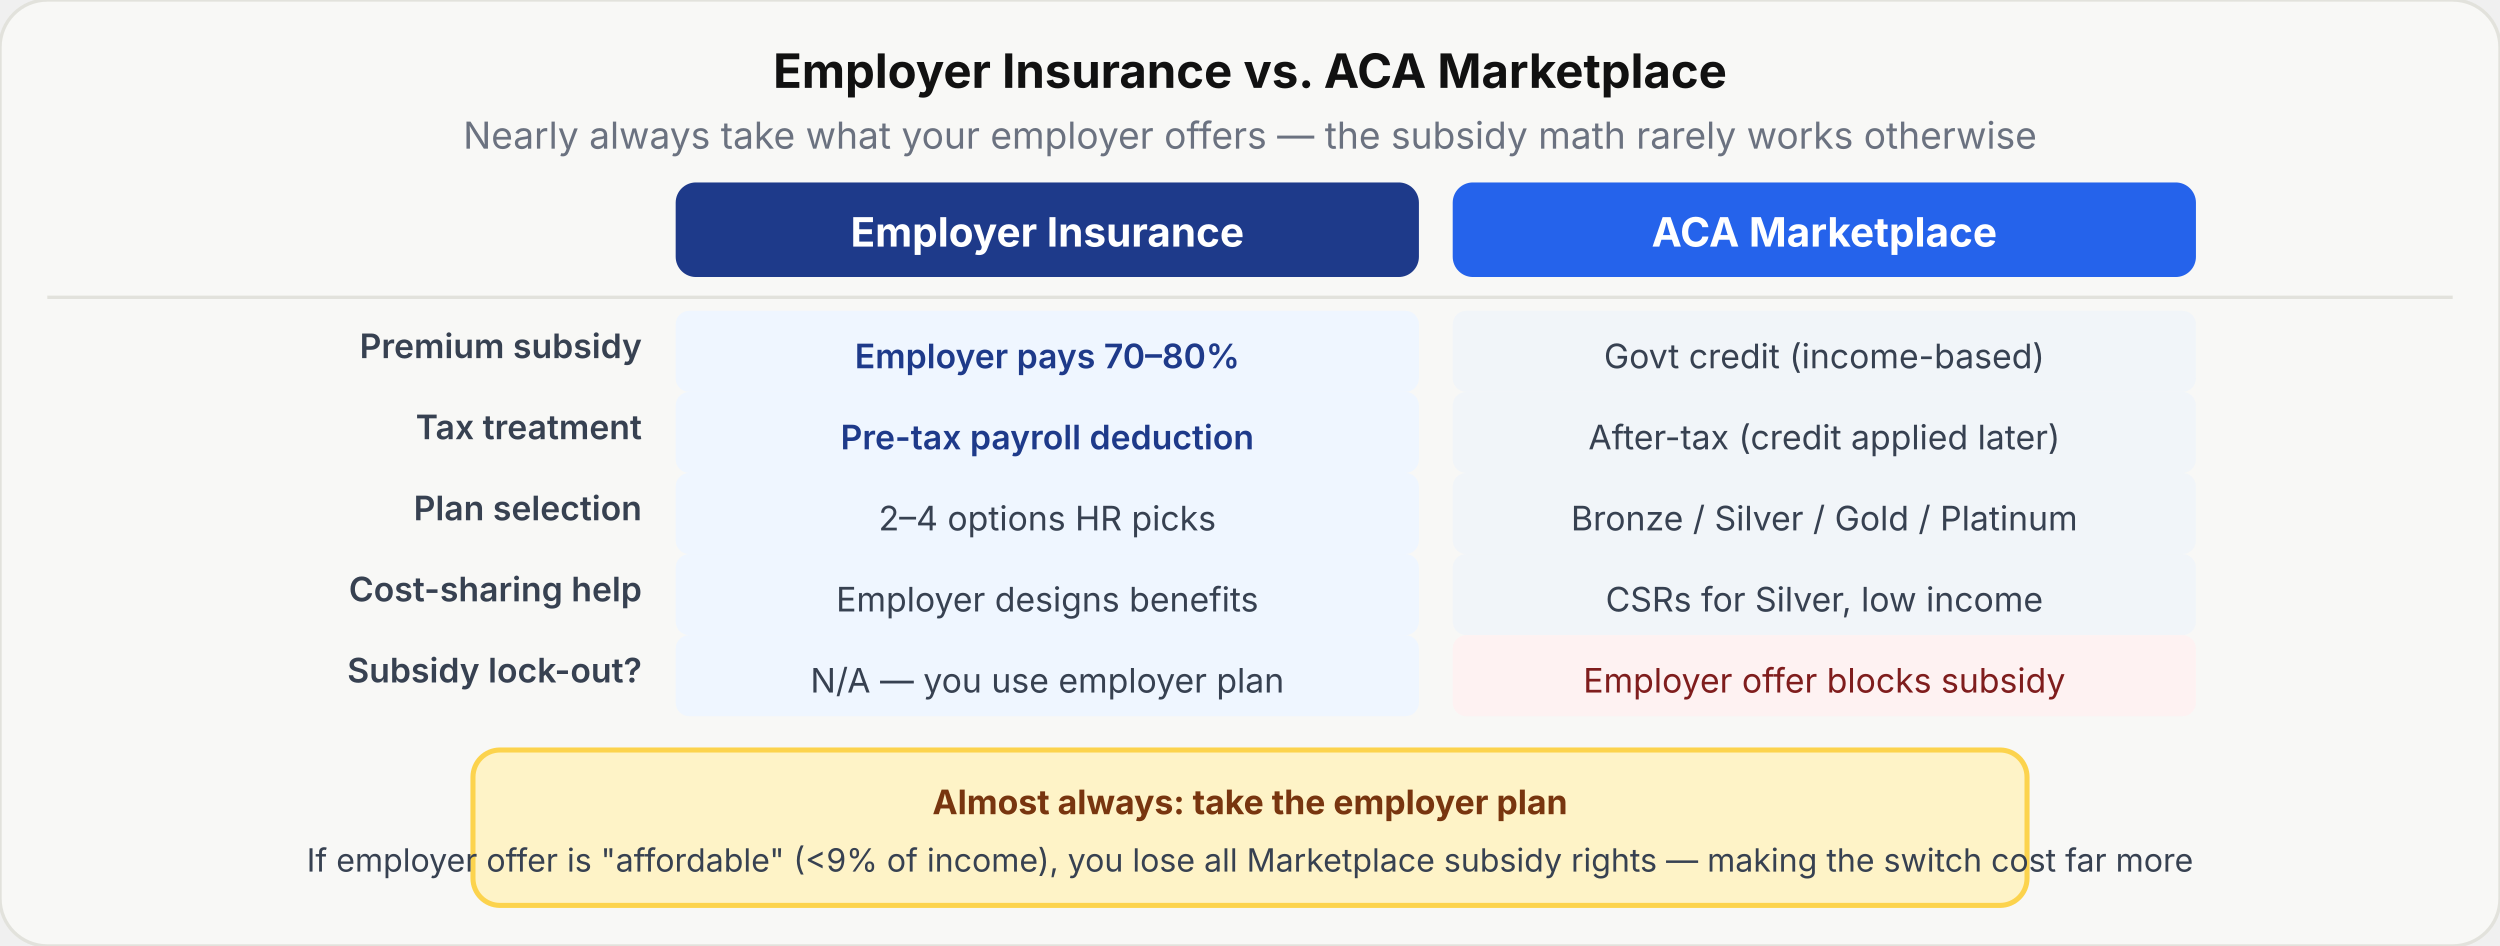
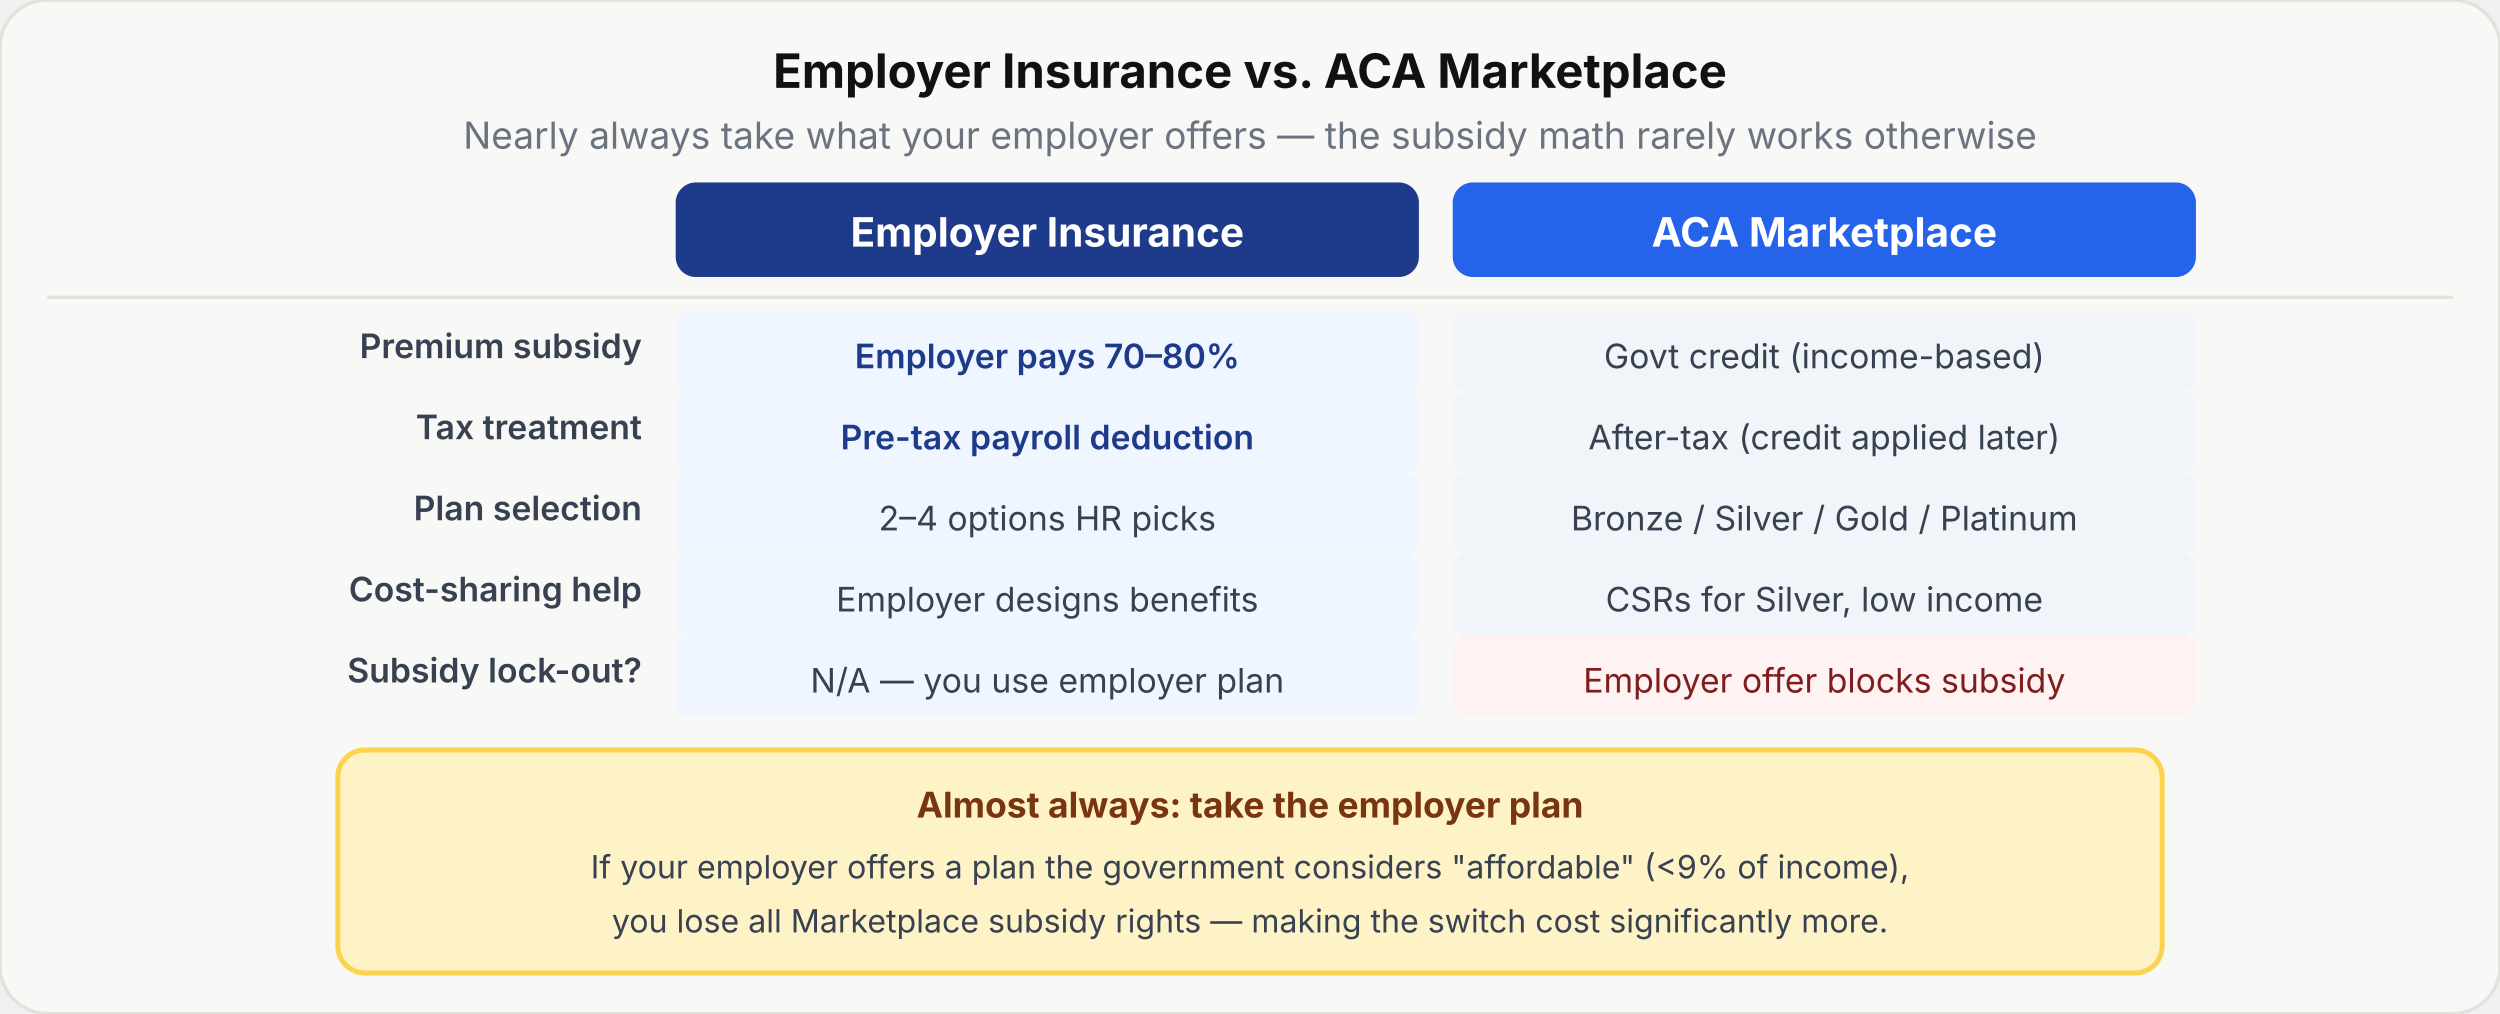
- <svg xmlns="http://www.w3.org/2000/svg" viewBox="0 0 740 280" font-family="Inter, system-ui, -apple-system, sans-serif" role="img">
-   <rect width="740" height="280" rx="14" fill="#f8f8f6" stroke="#e2e2dc" stroke-width="1" />
+ <svg xmlns="http://www.w3.org/2000/svg" viewBox="0 0 740 300" font-family="Inter, system-ui, -apple-system, sans-serif" role="img">
+   <rect width="740" height="300" rx="14" fill="#f8f8f6" stroke="#e2e2dc" stroke-width="1" />
  <text x="370" y="26" text-anchor="middle" font-size="14" font-weight="700" fill="#111">Employer Insurance vs. ACA Marketplace</text>
  <text x="370" y="44" text-anchor="middle" font-size="11" fill="#6b7280">Nearly always take what your employer offers — the subsidy math rarely works otherwise</text>
  <rect x="200" y="54" width="220" height="28" rx="6" fill="#1e3a8a" />
  <text x="310" y="73" text-anchor="middle" font-size="12" font-weight="700" fill="#fff">Employer Insurance</text>
  <rect x="430" y="54" width="220" height="28" rx="6" fill="#2563eb" />
  <text x="540" y="73" text-anchor="middle" font-size="12" font-weight="700" fill="#fff">ACA Marketplace</text>
  <line x1="14" y1="88" x2="726" y2="88" stroke="#e2e2dc" stroke-width="1" />
  <text x="190" y="106" text-anchor="end" font-size="10" font-weight="600" fill="#374151">Premium subsidy</text>
  <rect x="200" y="92" width="220" height="24" rx="4" fill="#eff6ff" />
  <text x="310" y="109" text-anchor="middle" font-size="10" font-weight="600" fill="#1e3a8a">Employer pays 70–80%</text>
  <rect x="430" y="92" width="220" height="24" rx="4" fill="#f1f5f9" />
  <text x="540" y="109" text-anchor="middle" font-size="10" fill="#374151">Govt credit (income-based)</text>
  <text x="190" y="130" text-anchor="end" font-size="10" font-weight="600" fill="#374151">Tax treatment</text>
  <rect x="200" y="116" width="220" height="24" rx="4" fill="#eff6ff" />
  <text x="310" y="133" text-anchor="middle" font-size="10" font-weight="600" fill="#1e3a8a">Pre-tax payroll deduction</text>
  <rect x="430" y="116" width="220" height="24" rx="4" fill="#f1f5f9" />
  <text x="540" y="133" text-anchor="middle" font-size="10" fill="#374151">After-tax (credit applied later)</text>
  <text x="190" y="154" text-anchor="end" font-size="10" font-weight="600" fill="#374151">Plan selection</text>
  <rect x="200" y="140" width="220" height="24" rx="4" fill="#eff6ff" />
  <text x="310" y="157" text-anchor="middle" font-size="10" fill="#374151">2–4 options HR picks</text>
  <rect x="430" y="140" width="220" height="24" rx="4" fill="#f1f5f9" />
  <text x="540" y="157" text-anchor="middle" font-size="10" fill="#374151">Bronze / Silver / Gold / Platinum</text>
  <text x="190" y="178" text-anchor="end" font-size="10" font-weight="600" fill="#374151">Cost-sharing help</text>
  <rect x="200" y="164" width="220" height="24" rx="4" fill="#eff6ff" />
  <text x="310" y="181" text-anchor="middle" font-size="10" fill="#374151">Employer designs benefits</text>
  <rect x="430" y="164" width="220" height="24" rx="4" fill="#f1f5f9" />
  <text x="540" y="181" text-anchor="middle" font-size="10" fill="#374151">CSRs for Silver, low income</text>
  <text x="190" y="202" text-anchor="end" font-size="10" font-weight="600" fill="#374151">Subsidy lock-out?</text>
  <rect x="200" y="188" width="220" height="24" rx="4" fill="#eff6ff" />
  <text x="310" y="205" text-anchor="middle" font-size="10" fill="#374151">N/A — you use employer plan</text>
  <rect x="430" y="188" width="220" height="24" rx="4" fill="#fef2f2" />
  <text x="540" y="205" text-anchor="middle" font-size="10" fill="#7f1d1d">Employer offer blocks subsidy</text>
-   <rect x="140" y="222" width="460" height="46" rx="8" fill="#fef3c7" stroke="#fcd34d" stroke-width="1.5" />
-   <text x="370" y="241" text-anchor="middle" font-size="10" font-weight="700" fill="#78350f">Almost always: take the employer plan</text>
-   <text x="370" y="258" text-anchor="middle" font-size="9.5" fill="#374151">If employer offer is "affordable" (&lt;9% of income), you lose all Marketplace subsidy rights — making the switch cost far more</text>
+   <rect x="100" y="222" width="540" height="66" rx="8" fill="#fef3c7" stroke="#fcd34d" stroke-width="1.5" />
+   <text x="370" y="242" text-anchor="middle" font-size="10.5" font-weight="700" fill="#78350f">Almost always: take the employer plan</text>
+   <text x="370" y="260" text-anchor="middle" font-size="9.5" fill="#374151">If your employer offers a plan the government considers "affordable" (&lt;9% of income),</text>
+   <text x="370" y="276" text-anchor="middle" font-size="9.5" fill="#374151">you lose all Marketplace subsidy rights — making the switch cost significantly more.</text>
</svg>
